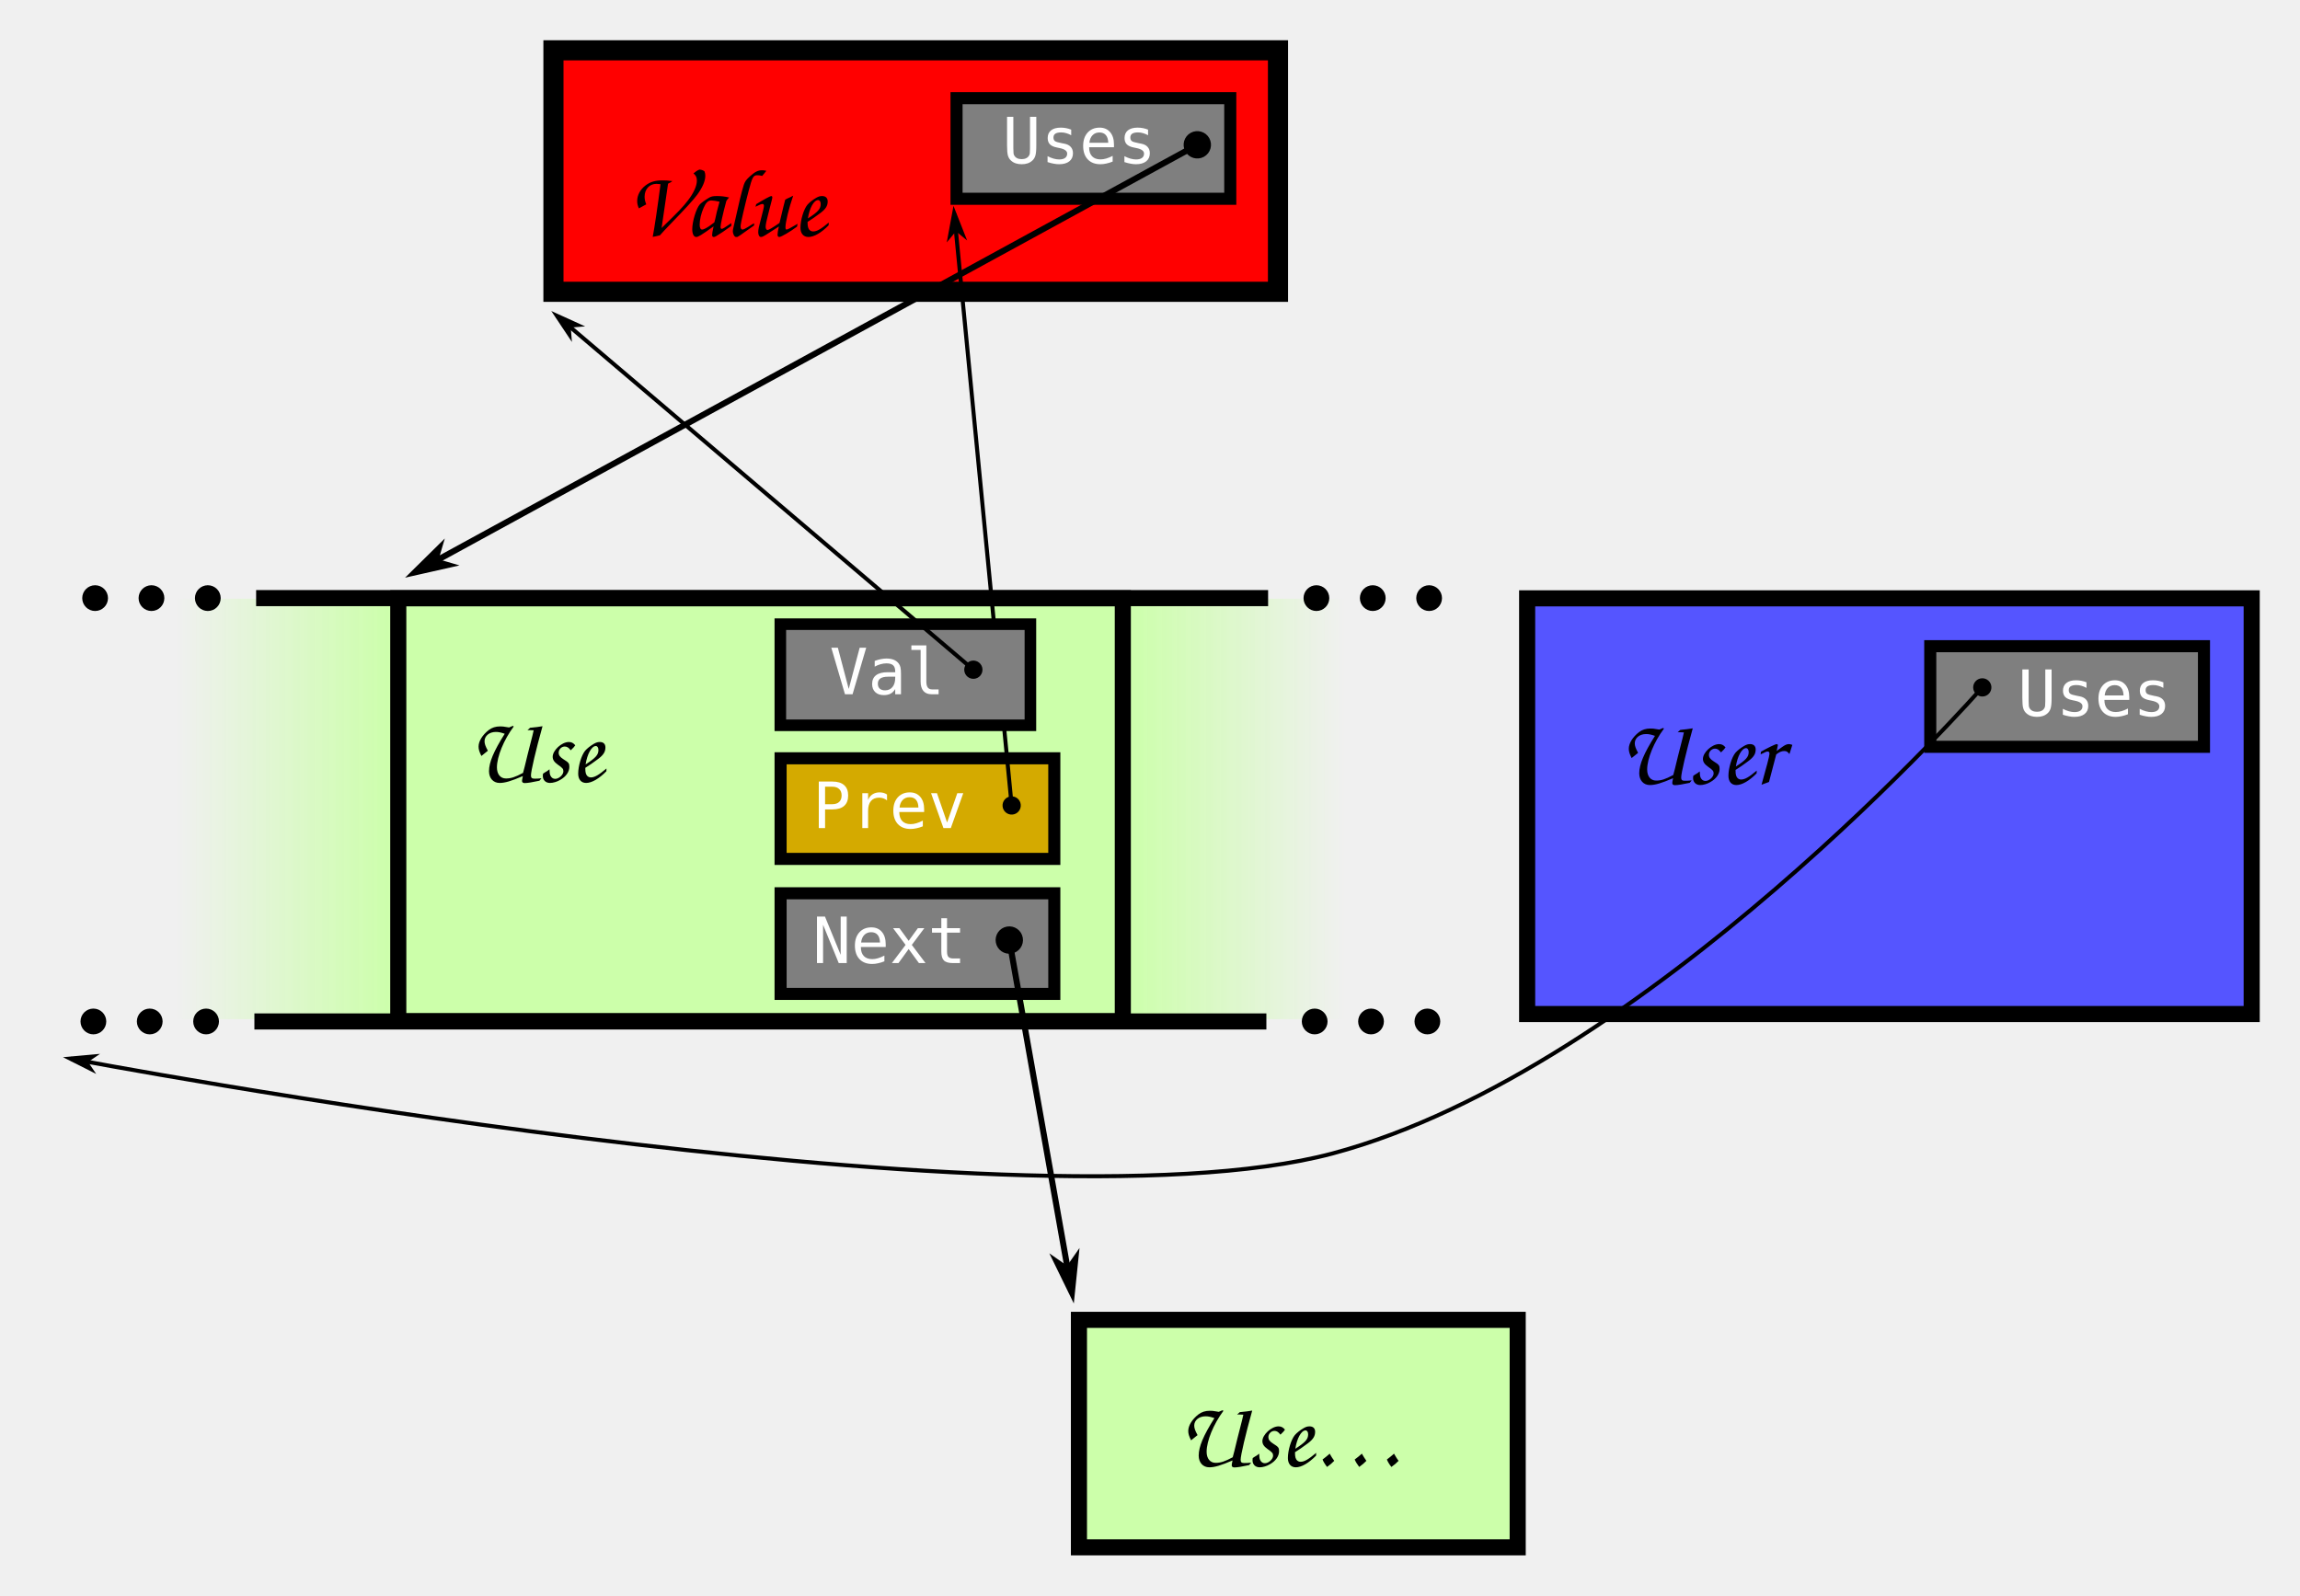
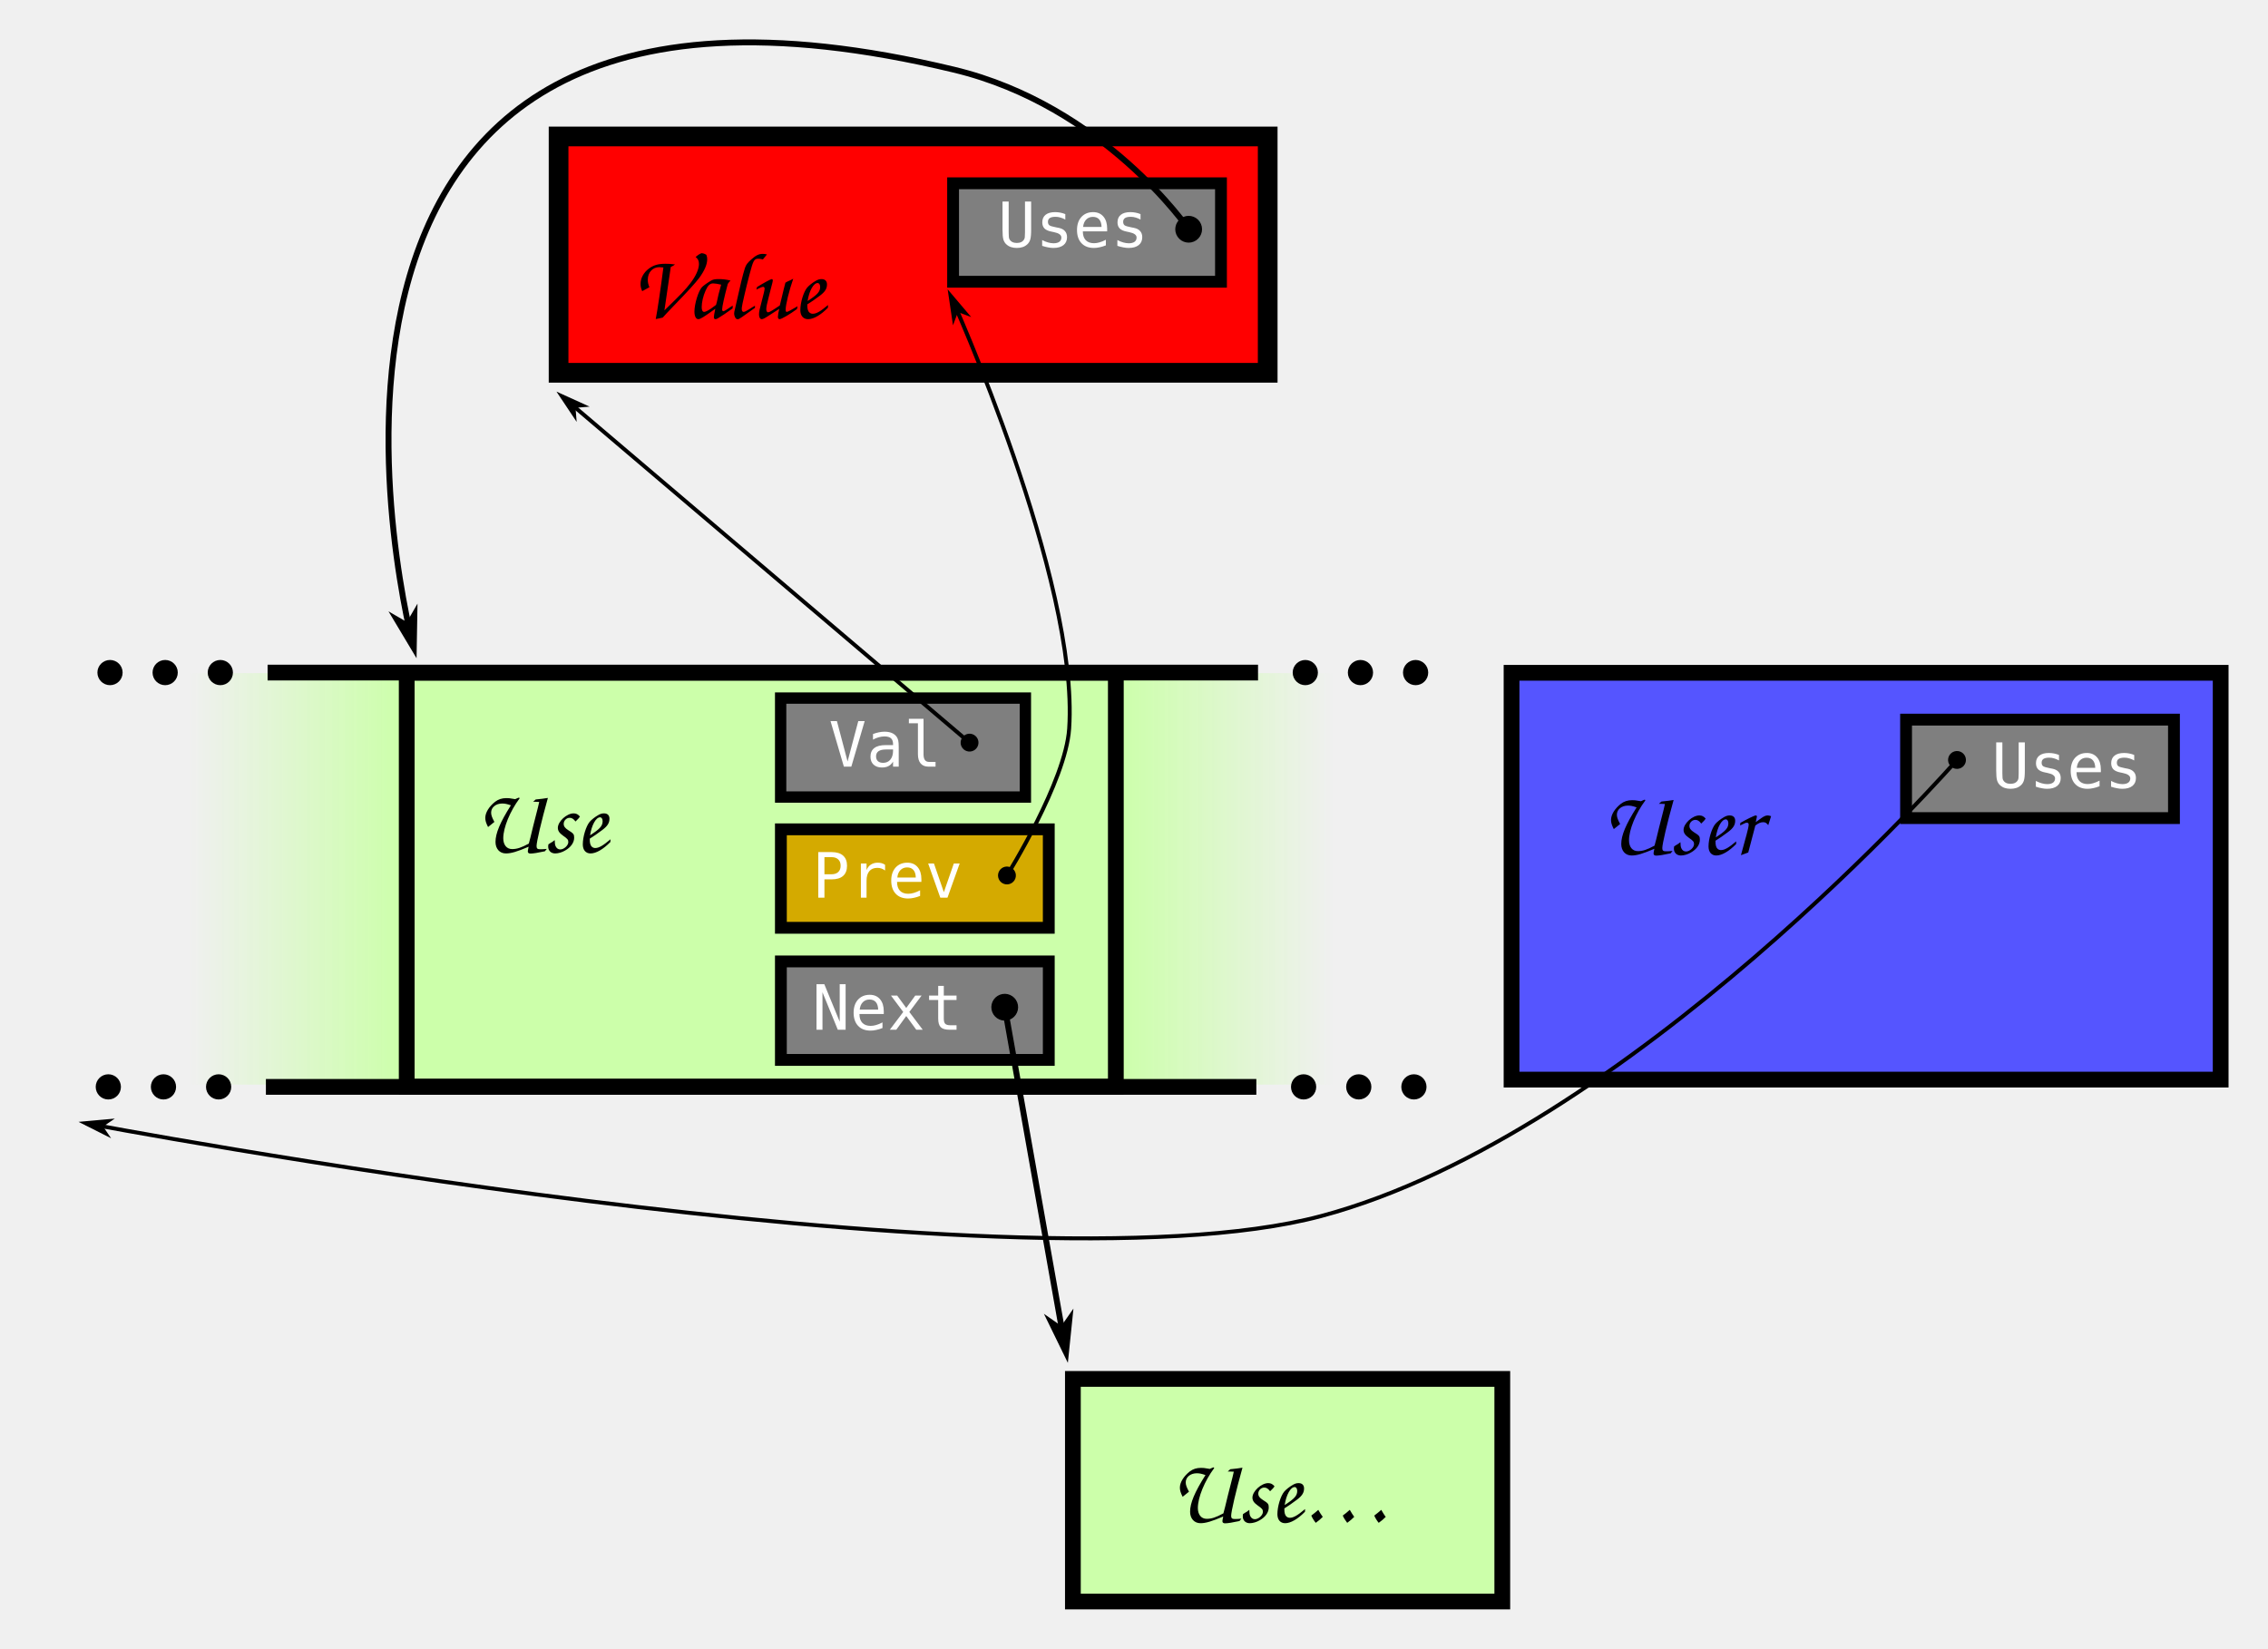
- <svg xmlns="http://www.w3.org/2000/svg" xmlns:xlink="http://www.w3.org/1999/xlink" width="571.392" height="396.451" id="svg2985" version="1.1">
-   <use x="0" y="0" xlink:href="#rect4466" id="use4476" transform="matrix(-1,0,0,-1,377.8081,401.9739)" width="640" height="480" />
-   <rect style="fill:url(#linearGradient4009);fill-opacity:1" id="rect4466" width="54.673" height="104.466" x="-98.213" y="-253.22" transform="scale(-1,-1)" />
+ <svg xmlns="http://www.w3.org/2000/svg" xmlns:xlink="http://www.w3.org/1999/xlink" width="575.702" height="418.582" id="svg2985" version="1.1">
+   <use x="0" y="0" xlink:href="#rect4466" id="use4476" transform="matrix(-1,0,0,-1,386.3987,446.2625)" width="640" height="480" />
+   <rect style="fill:url(#linearGradient3042);fill-opacity:1" id="rect4466" width="54.673" height="104.466" x="-102.509" y="-275.364" transform="scale(-1,-1)" />
  <defs id="defs2987">
    <linearGradient id="linearGradient4468">
      <stop style="stop-color:#ccffaa;stop-opacity:1;" offset="0" id="stop4470" />
      <stop style="stop-color:#ccffaa;stop-opacity:0;" offset="1" id="stop4472" />
    </linearGradient>
    <marker style="overflow:visible" id="InfiniteLineEnd" refX="0" refY="0" orient="auto">
      <g id="g4042" style="fill:#000000">
        <circle id="circle4044" r="0.8" cy="0" cx="3" />
        <circle id="circle4046" r="0.8" cy="0" cx="6.5" />
        <circle id="circle4048" r="0.8" cy="0" cx="10" />
      </g>
    </marker>
    <marker style="overflow:visible" id="InfiniteLineStart" refX="0" refY="0" orient="auto">
      <g id="g4051" style="fill:#000000" transform="translate(-13,0)">
        <circle d="M 3.8,0 C 3.8,0.442 3.442,0.8 3,0.8 2.558,0.8 2.2,0.442 2.2,0 c 0,-0.442 0.358,-0.8 0.8,-0.8 0.442,0 0.8,0.358 0.8,0.8 z" id="circle4053" r="0.8" cy="0" cx="3" />
        <circle d="M 7.3,0 C 7.3,0.442 6.942,0.8 6.5,0.8 6.058,0.8 5.7,0.442 5.7,0 c 0,-0.442 0.358,-0.8 0.8,-0.8 0.442,0 0.8,0.358 0.8,0.8 z" id="circle4055" r="0.8" cy="0" cx="6.5" />
        <circle d="M 10.8,0 C 10.8,0.442 10.442,0.8 10,0.8 9.558,0.8 9.2,0.442 9.2,0 c 0,-0.442 0.358,-0.8 0.8,-0.8 0.442,0 0.8,0.358 0.8,0.8 z" id="circle4057" r="0.8" cy="0" cx="10" />
      </g>
    </marker>
    <marker orient="auto" refY="0" refX="0" id="DotM" style="overflow:visible">
      <path id="path3871" d="m -2.5,-1 c 0,2.76 -2.24,5 -5,5 -2.76,0 -5,-2.24 -5,-5 0,-2.76 2.24,-5 5,-5 2.76,0 5,2.24 5,5 z" style="fill-rule:evenodd;stroke:#000000;stroke-width:1pt" transform="matrix(0.4,0,0,0.4,2.96,0.4)" />
    </marker>
    <marker orient="auto" refY="0" refX="0" id="Arrow1Mend" style="overflow:visible">
      <path id="path3816" d="M 0,0 5,-5 -12.5,0 5,5 0,0 z" style="fill-rule:evenodd;stroke:#000000;stroke-width:1pt" transform="matrix(-0.4,0,0,-0.4,-4,0)" />
    </marker>
    <marker orient="auto" refY="0" refX="0" id="DotS" style="overflow:visible">
      <path id="path3874" d="m -2.5,-1 c 0,2.76 -2.24,5 -5,5 -2.76,0 -5,-2.24 -5,-5 0,-2.76 2.24,-5 5,-5 2.76,0 5,2.24 5,5 z" style="fill-rule:evenodd;stroke:#000000;stroke-width:1pt" transform="matrix(0.2,0,0,0.2,1.48,0.2)" />
    </marker>
    <marker refY="50" refX="50" markerHeight="5" markerWidth="5" viewBox="0 0 100 100" se_type="mcircle" orient="auto" markerUnits="strokeWidth" id="se_marker_start_svg_5">
      <circle cy="50" cx="50" r="30" id="circle2990" style="fill:#000000;stroke:#000000;stroke-width:10" />
    </marker>
    <marker refY="50" refX="50" markerHeight="5" markerWidth="5" viewBox="0 0 100 100" se_type="rightarrow" orient="auto" markerUnits="strokeWidth" id="se_marker_end_svg_5">
      <path d="M 100,50 0,90 30,50 0,10 z" id="path2993" style="fill:#000000;stroke:#000000;stroke-width:10" />
    </marker>
-     <linearGradient xlink:href="#linearGradient4468" id="linearGradient4009" gradientUnits="userSpaceOnUse" gradientTransform="translate(-150.4466,-464.5924)" x1="52.233" y1="263.605" x2="106.906" y2="263.605" />
+     <linearGradient xlink:href="#linearGradient4468" id="linearGradient3042" gradientUnits="userSpaceOnUse" gradientTransform="translate(-154.742,-486.7367)" x1="52.233" y1="263.605" x2="106.906" y2="263.605" />
  </defs>
-   <rect style="fill:#ff0000;stroke:#000000;stroke-width:5" x="137.493" y="12.5" width="180" height="60" id="svg_1" />
-   <text style="font-size:24px;text-anchor:middle;fill:#000000;stroke:#000000;stroke-width:0;font-family:Cursive" x="180.362" y="58.572" id="svg_2" font-size="24" xml:space="preserve">Value</text>
-   <rect style="fill:#7f7f7f;stroke:#000000;stroke-width:3;stroke-miterlimit:4;stroke-dasharray:none" x="237.636" y="24.388" width="68" height="25" id="svg_3" />
-   <text style="font-size:15.857px;text-anchor:middle;fill:#ffffff;stroke:#000000;stroke-width:0;font-family:Monospace" x="268.136" y="40.584" id="svg_4" font-size="24" xml:space="preserve">Uses</text>
-   <rect id="rect3793" height="105.074" width="180" y="148.655" x="98.944" style="fill:#ccffaa;stroke:#000000;stroke-width:4;stroke-miterlimit:4;stroke-dasharray:none" />
-   <text xml:space="preserve" font-size="24" id="text3795" y="194.215" x="132.908" style="font-size:24px;text-anchor:middle;fill:#000000;stroke:#000000;stroke-width:0;font-family:Cursive">Use</text>
-   <rect id="rect3797" height="25" width="68" y="188.406" x="193.923" style="fill:#d4aa00;stroke:#000000;stroke-width:3;stroke-miterlimit:4;stroke-dasharray:none" />
-   <text xml:space="preserve" font-size="24" id="text3799" y="205.75" x="220.978" style="font-size:15.857px;text-anchor:middle;fill:#ffffff;stroke:#000000;stroke-width:0;font-family:Monospace">Prev</text>
-   <path style="fill:none;stroke:#000000;stroke-width:1.5;stroke-linecap:butt;stroke-linejoin:miter;stroke-miterlimit:4;stroke-opacity:1;stroke-dasharray:none;marker-start:url(#DotM);marker-end:url(#Arrow1Mend)" d="M 297.398,36.008 103.222,142.115" id="path3801" />
-   <path style="fill:none;stroke:#000000;stroke-width:1px;stroke-linecap:butt;stroke-linejoin:miter;stroke-opacity:1;marker-start:url(#DotM);marker-end:url(#Arrow1Mend)" d="M 251.326,200.088 237.066,53.103" id="path4633" />
-   <rect style="fill:#7f7f7f;stroke:#000000;stroke-width:3;stroke-miterlimit:4;stroke-dasharray:none" x="193.923" y="221.946" width="68" height="25" id="rect5015" />
-   <text style="font-size:15.857px;text-anchor:middle;fill:#ffffff;stroke:#000000;stroke-width:0;font-family:Monospace" x="220.978" y="239.29" id="text5017" font-size="24" xml:space="preserve">Next</text>
-   <path style="fill:none;stroke:#000000;stroke-width:4;stroke-linecap:butt;stroke-linejoin:miter;stroke-miterlimit:4;stroke-opacity:1;stroke-dasharray:none;marker-start:url(#InfiniteLineStart);marker-end:url(#InfiniteLineEnd)" d="m 63.63,148.61 251.408,0" id="path5019" />
+   <rect style="fill:#ff0000;stroke:#000000;stroke-width:5" x="141.788" y="34.644" width="180" height="60" id="svg_1" />
+   <text style="font-size:24px;text-anchor:middle;fill:#000000;stroke:#000000;stroke-width:0;font-family:Cursive" x="184.658" y="80.716" id="svg_2" font-size="24" xml:space="preserve">Value</text>
+   <rect style="fill:#7f7f7f;stroke:#000000;stroke-width:3;stroke-miterlimit:4;stroke-dasharray:none" x="241.931" y="46.532" width="68" height="25" id="svg_3" />
+   <text style="font-size:15.857px;text-anchor:middle;fill:#ffffff;stroke:#000000;stroke-width:0;font-family:Monospace" x="272.431" y="62.729" id="svg_4" font-size="24" xml:space="preserve">Uses</text>
+   <rect id="rect3793" height="105.074" width="180" y="170.799" x="103.24" style="fill:#ccffaa;stroke:#000000;stroke-width:4;stroke-miterlimit:4;stroke-dasharray:none" />
+   <text xml:space="preserve" font-size="24" id="text3795" y="216.359" x="137.203" style="font-size:24px;text-anchor:middle;fill:#000000;stroke:#000000;stroke-width:0;font-family:Cursive">Use</text>
+   <rect id="rect3797" height="25" width="68" y="210.55" x="198.218" style="fill:#d4aa00;stroke:#000000;stroke-width:3;stroke-miterlimit:4;stroke-dasharray:none" />
+   <text xml:space="preserve" font-size="24" id="text3799" y="227.894" x="225.273" style="font-size:15.857px;text-anchor:middle;fill:#ffffff;stroke:#000000;stroke-width:0;font-family:Monospace">Prev</text>
+   <path style="fill:none;stroke:#000000;stroke-width:1.5;stroke-linecap:butt;stroke-linejoin:miter;stroke-miterlimit:4;stroke-opacity:1;stroke-dasharray:none;marker-start:url(#DotM);marker-end:url(#Arrow1Mend)" d="m 301.693,58.152 c 0,0 -21.391,-31.285 -59.553,-40.466 C 53.767,-27.627 104.972,164.259 104.972,164.259" id="path3801" />
+   <path style="fill:none;stroke:#000000;stroke-width:1px;stroke-linecap:butt;stroke-linejoin:miter;stroke-opacity:1;marker-start:url(#DotM);marker-end:url(#Arrow1Mend)" d="m 255.621,222.232 c 0,0 14.873,-23.782 15.773,-37.23 2.533,-37.845 -30.032,-109.755 -30.032,-109.755" id="path4633" />
+   <rect style="fill:#7f7f7f;stroke:#000000;stroke-width:3;stroke-miterlimit:4;stroke-dasharray:none" x="198.218" y="244.09" width="68" height="25" id="rect5015" />
+   <text style="font-size:15.857px;text-anchor:middle;fill:#ffffff;stroke:#000000;stroke-width:0;font-family:Monospace" x="225.273" y="261.434" id="text5017" font-size="24" xml:space="preserve">Next</text>
+   <path style="fill:none;stroke:#000000;stroke-width:4;stroke-linecap:butt;stroke-linejoin:miter;stroke-miterlimit:4;stroke-opacity:1;stroke-dasharray:none;marker-start:url(#InfiniteLineStart);marker-end:url(#InfiniteLineEnd)" d="m 67.926,170.755 251.408,0" id="path5019" />
  <use x="0" y="0" xlink:href="#path5019" id="use5426" transform="translate(-0.4304863,105.1839)" width="640" height="480" />
-   <rect id="rect5428" height="103.282" width="180" y="148.667" x="379.392" style="fill:#5555ff;stroke:#000000;stroke-width:4;stroke-miterlimit:4;stroke-dasharray:none" />
-   <text xml:space="preserve" font-size="24" id="text5430" y="194.739" x="422.262" style="font-size:24px;text-anchor:middle;fill:#000000;stroke:#000000;stroke-width:0;font-family:Cursive">User</text>
-   <rect id="rect5432" height="25" width="68" y="160.555" x="479.536" style="fill:#7f7f7f;stroke:#000000;stroke-width:3;stroke-miterlimit:4;stroke-dasharray:none" />
-   <text xml:space="preserve" font-size="24" id="text5434" y="177.899" x="520.367" style="font-size:15.857px;text-anchor:middle;fill:#ffffff;stroke:#000000;stroke-width:0;font-family:Monospace">Uses</text>
-   <path id="path4264" d="m 250.752,233.628 15.498,87.323" style="fill:none;stroke:#000000;stroke-width:1.5;stroke-linecap:butt;stroke-linejoin:miter;stroke-miterlimit:4;stroke-opacity:1;stroke-dasharray:none;marker-start:url(#DotM);marker-mid:none;marker-end:url(#Arrow1Mend)" />
-   <rect style="fill:#7f7f7f;stroke:#000000;stroke-width:2.875;stroke-miterlimit:4;stroke-dasharray:none" x="193.86" y="155.084" width="62.125" height="25.125" id="rect4478" />
-   <text style="font-size:15.857px;text-anchor:middle;fill:#ffffff;stroke:#000000;stroke-width:0;font-family:Monospace" x="220.405" y="172.491" id="text4480" font-size="24" xml:space="preserve">Val</text>
-   <rect style="fill:#ccffaa;stroke:#000000;stroke-width:4;stroke-miterlimit:4;stroke-dasharray:none" x="268.044" y="327.933" width="108.999" height="56.518" id="rect4486" />
-   <text style="font-size:24px;text-anchor:middle;fill:#000000;stroke:#000000;stroke-width:0;font-family:Cursive" x="321.218" y="364.255" id="text4488" font-size="24" xml:space="preserve">Use…</text>
-   <path id="path4490" d="M 241.783,166.37 138.458,78.551" style="fill:none;stroke:#000000;stroke-width:1px;stroke-linecap:butt;stroke-linejoin:miter;stroke-opacity:1;marker-start:url(#DotM);marker-end:url(#Arrow1Mend)" />
-   <path style="fill:none;stroke:#000000;stroke-width:1px;stroke-linecap:butt;stroke-linejoin:miter;stroke-opacity:1;marker-start:url(#DotM);marker-end:url(#Arrow1Mend)" d="m 492.439,170.823 c 0,0 -83.186,94.912 -161.404,115.772 C 251.952,307.687 17.583,263.044 17.583,263.044" id="path4011" />
+   <rect id="rect5428" height="103.282" width="180" y="170.811" x="383.687" style="fill:#5555ff;stroke:#000000;stroke-width:4;stroke-miterlimit:4;stroke-dasharray:none" />
+   <text xml:space="preserve" font-size="24" id="text5430" y="216.883" x="426.557" style="font-size:24px;text-anchor:middle;fill:#000000;stroke:#000000;stroke-width:0;font-family:Cursive">User</text>
+   <rect id="rect5432" height="25" width="68" y="182.699" x="483.831" style="fill:#7f7f7f;stroke:#000000;stroke-width:3;stroke-miterlimit:4;stroke-dasharray:none" />
+   <text xml:space="preserve" font-size="24" id="text5434" y="200.044" x="524.663" style="font-size:15.857px;text-anchor:middle;fill:#ffffff;stroke:#000000;stroke-width:0;font-family:Monospace">Uses</text>
+   <path id="path4264" d="m 255.047,255.772 15.498,87.323" style="fill:none;stroke:#000000;stroke-width:1.5;stroke-linecap:butt;stroke-linejoin:miter;stroke-miterlimit:4;stroke-opacity:1;stroke-dasharray:none;marker-start:url(#DotM);marker-mid:none;marker-end:url(#Arrow1Mend)" />
+   <rect style="fill:#7f7f7f;stroke:#000000;stroke-width:2.875;stroke-miterlimit:4;stroke-dasharray:none" x="198.156" y="177.228" width="62.125" height="25.125" id="rect4478" />
+   <text style="font-size:15.857px;text-anchor:middle;fill:#ffffff;stroke:#000000;stroke-width:0;font-family:Monospace" x="224.7" y="194.635" id="text4480" font-size="24" xml:space="preserve">Val</text>
+   <rect style="fill:#ccffaa;stroke:#000000;stroke-width:4;stroke-miterlimit:4;stroke-dasharray:none" x="272.339" y="350.078" width="108.999" height="56.518" id="rect4486" />
+   <text style="font-size:24px;text-anchor:middle;fill:#000000;stroke:#000000;stroke-width:0;font-family:Cursive" x="325.513" y="386.399" id="text4488" font-size="24" xml:space="preserve">Use…</text>
+   <path id="path4490" d="M 246.078,188.514 142.753,100.695" style="fill:none;stroke:#000000;stroke-width:1px;stroke-linecap:butt;stroke-linejoin:miter;stroke-opacity:1;marker-start:url(#DotM);marker-end:url(#Arrow1Mend)" />
+   <path style="fill:none;stroke:#000000;stroke-width:1px;stroke-linecap:butt;stroke-linejoin:miter;stroke-opacity:1;marker-start:url(#DotM);marker-end:url(#Arrow1Mend)" d="m 496.734,192.968 c 0,0 -83.186,94.912 -161.404,115.772 -79.083,21.091 -313.452,-23.552 -313.452,-23.552" id="path4011" />
</svg>
